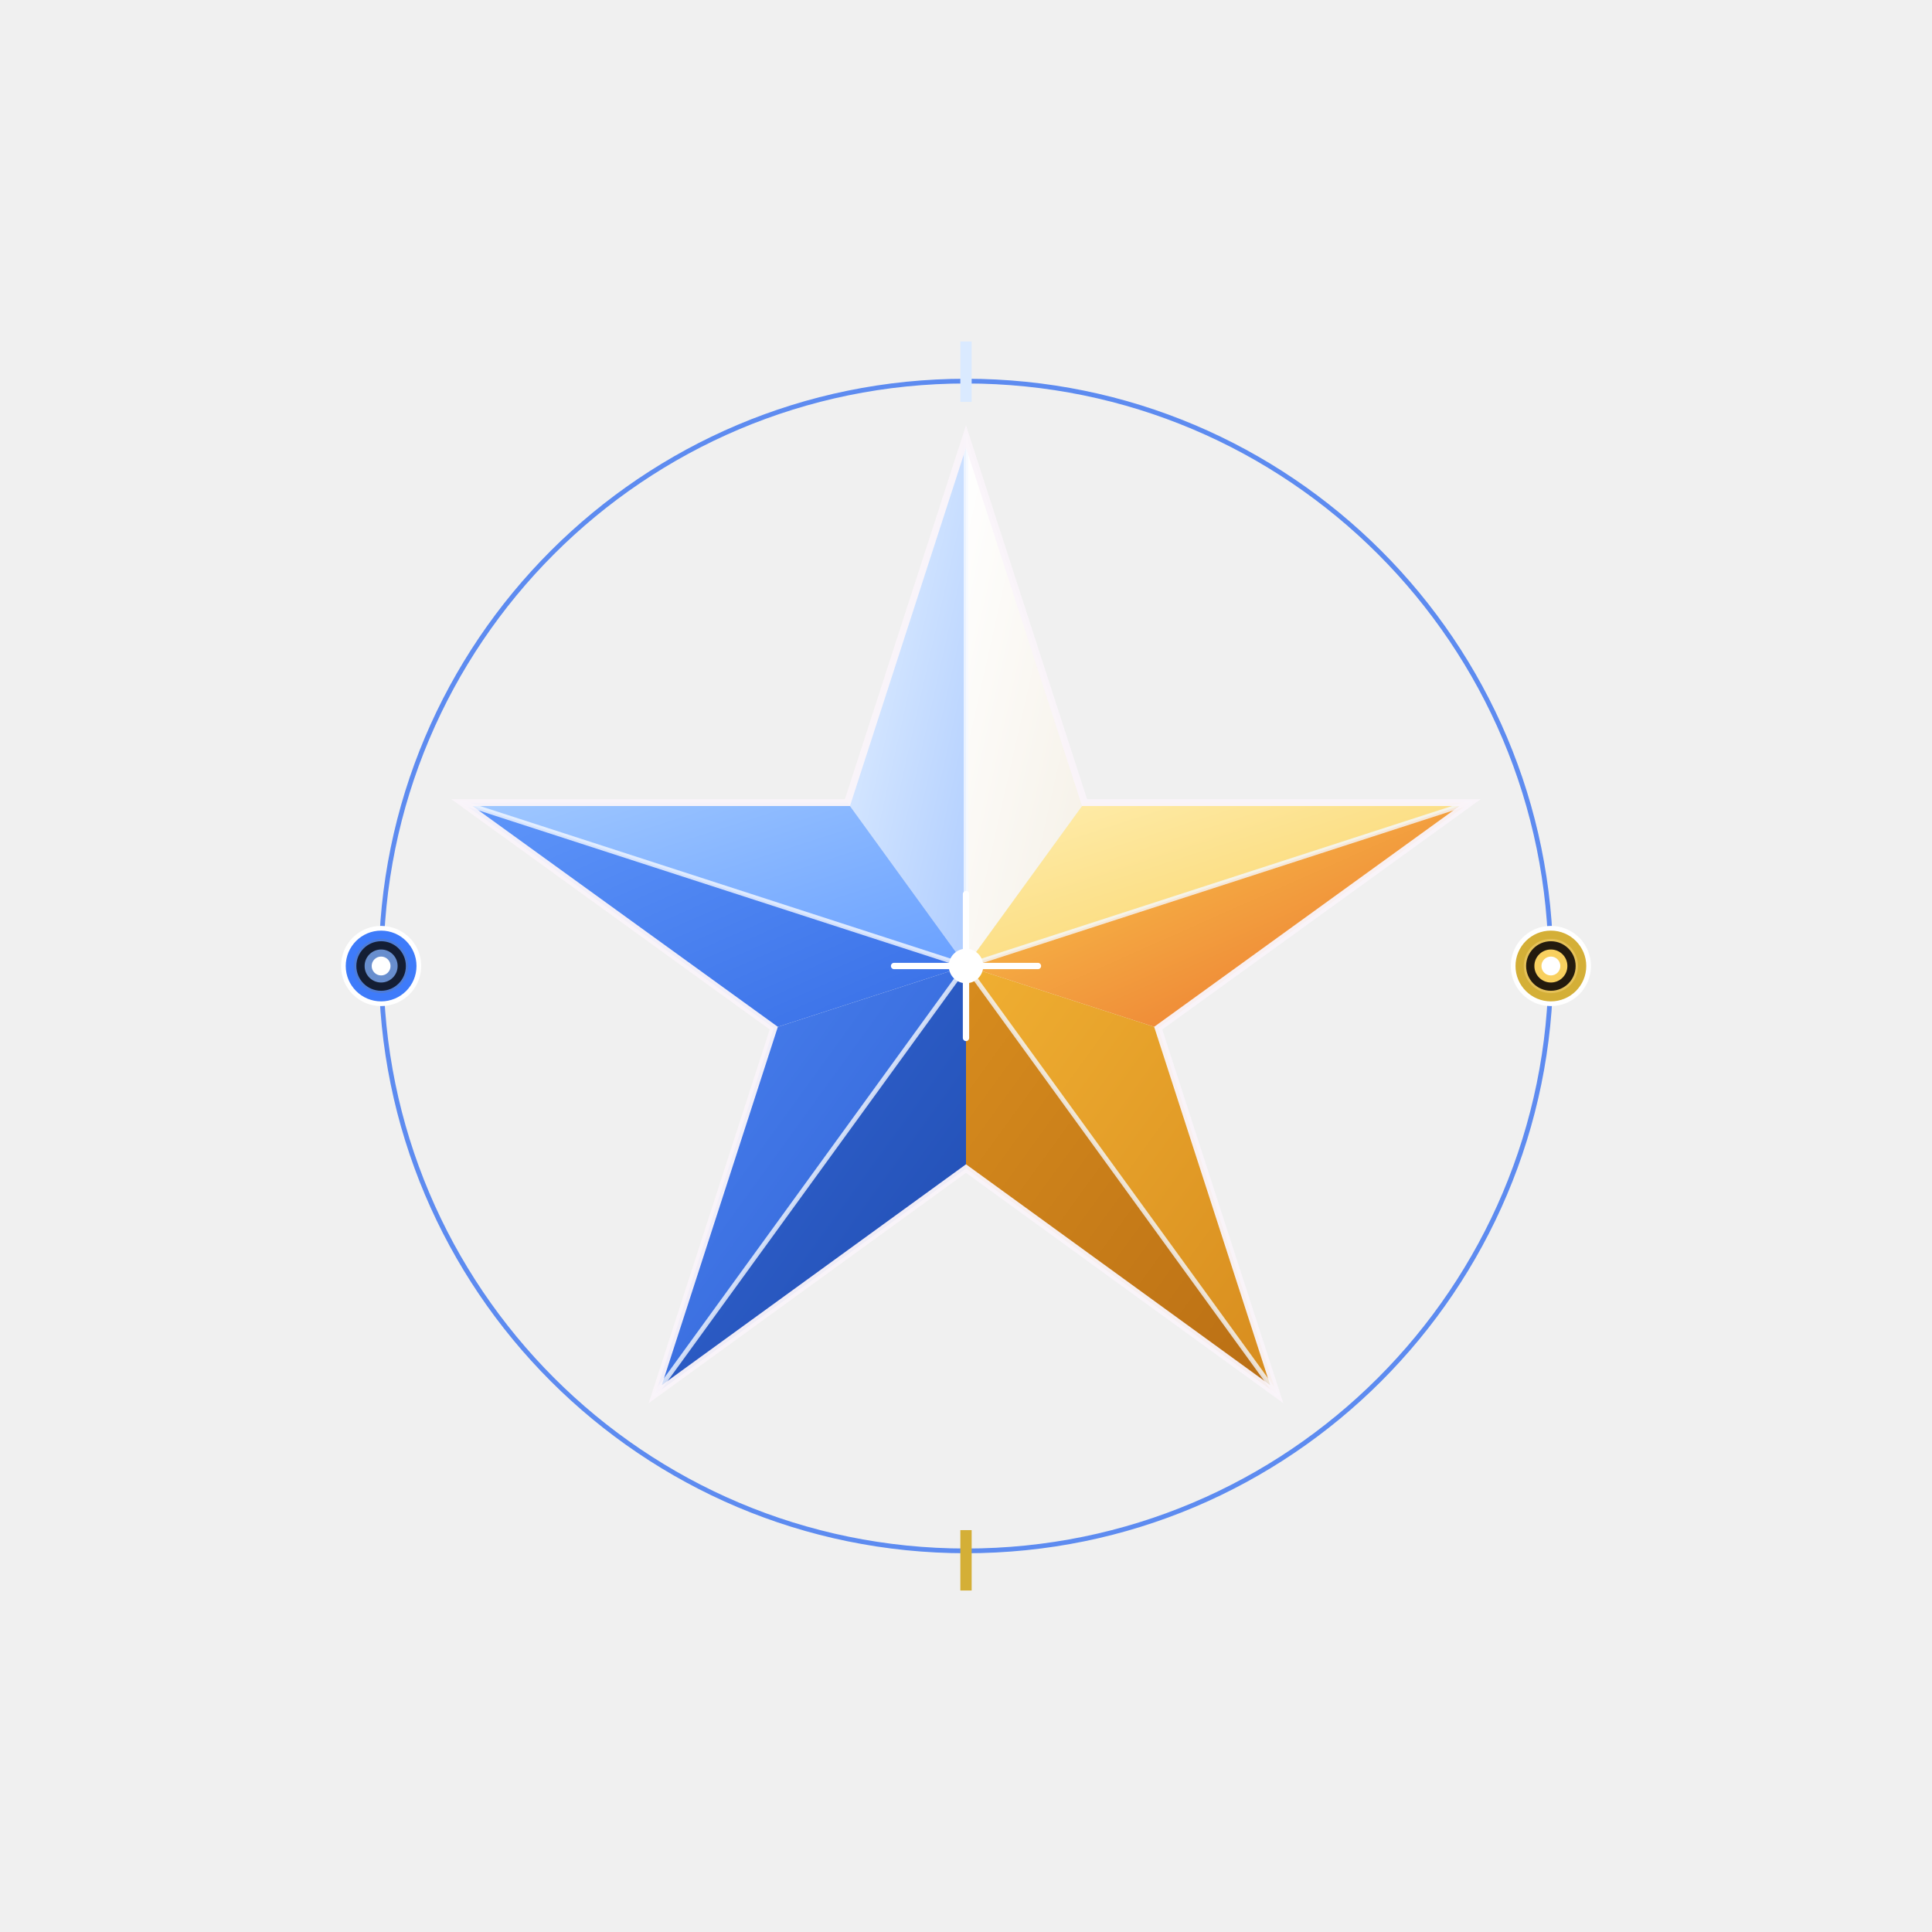
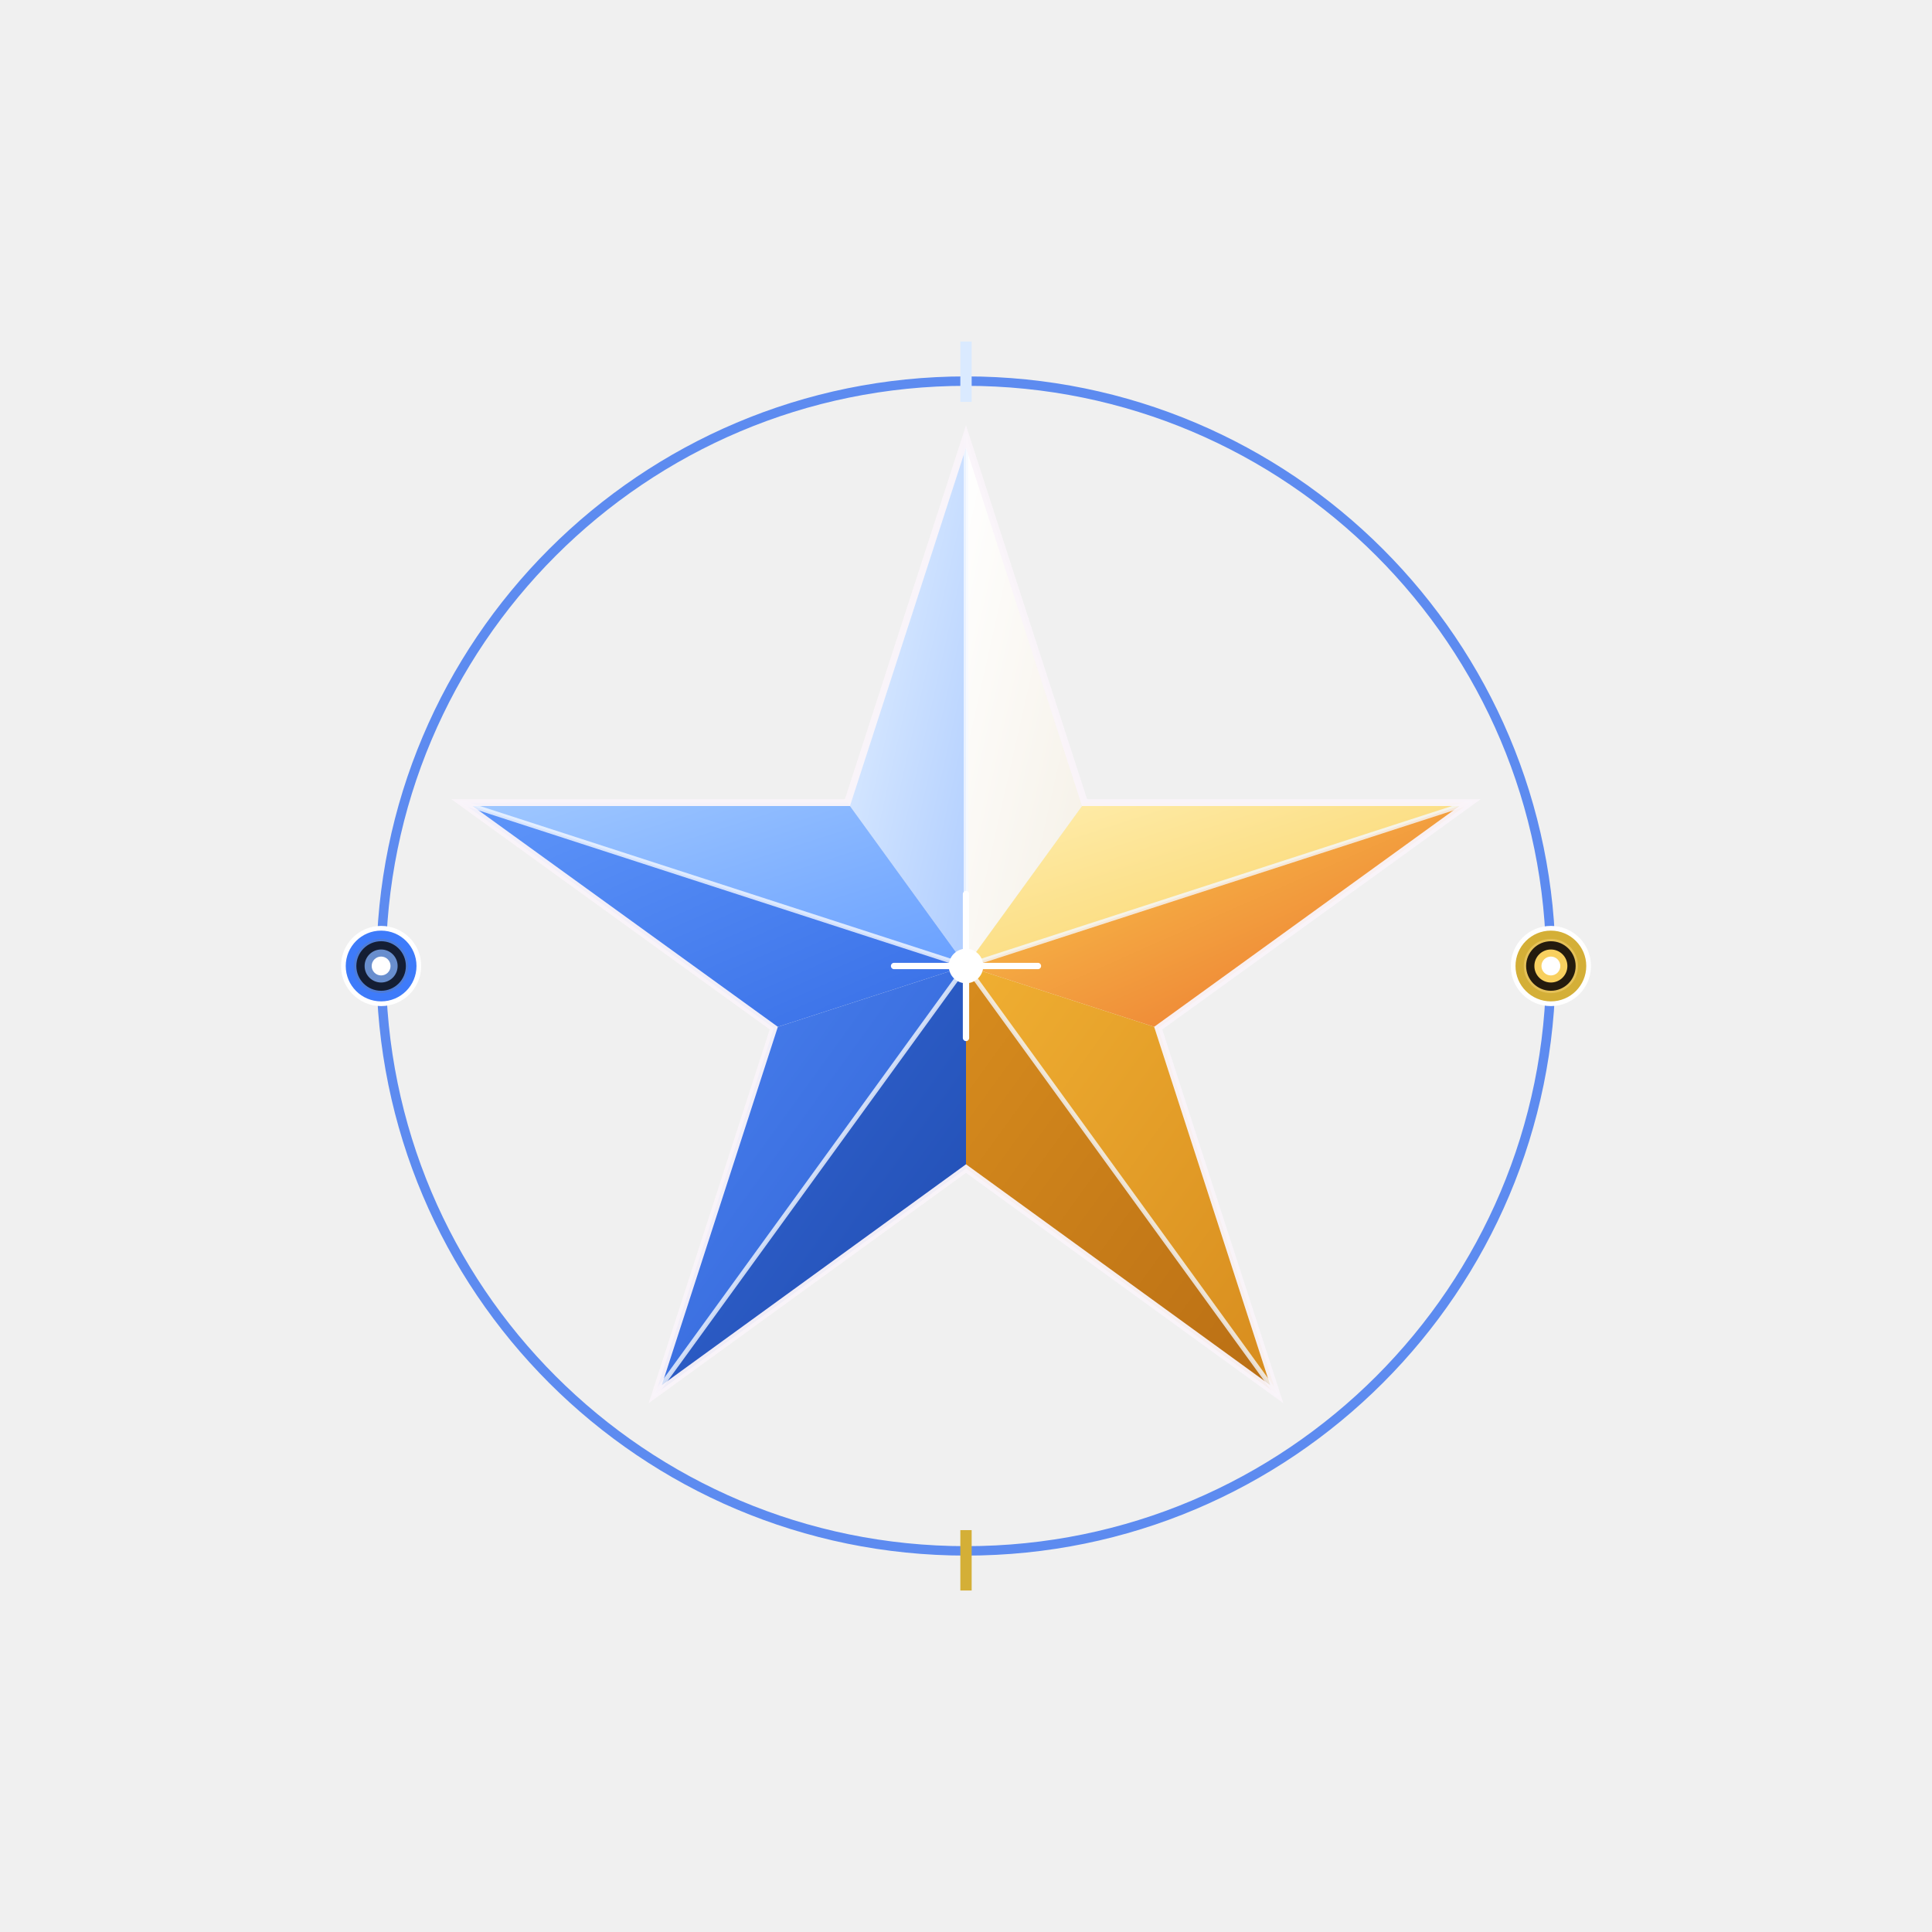
<svg xmlns="http://www.w3.org/2000/svg" viewBox="0 0 1024 1024">
  <defs>
    <linearGradient id="facet-l1" x1="0%" y1="0%" x2="100%" y2="100%">
      <stop offset="0%" stop-color="#E6F2FF" />
      <stop offset="100%" stop-color="#AFCDFF" />
    </linearGradient>
    <linearGradient id="facet-l2" x1="0%" y1="0%" x2="100%" y2="100%">
      <stop offset="0%" stop-color="#A0C8FF" />
      <stop offset="100%" stop-color="#69A0FF" />
    </linearGradient>
    <linearGradient id="facet-l3" x1="0%" y1="0%" x2="100%" y2="100%">
      <stop offset="0%" stop-color="#5F96FA" />
      <stop offset="100%" stop-color="#376EE6" />
    </linearGradient>
    <linearGradient id="facet-l4" x1="0%" y1="0%" x2="100%" y2="100%">
      <stop offset="0%" stop-color="#4B82F0" />
      <stop offset="100%" stop-color="#2D5FD2" />
    </linearGradient>
    <linearGradient id="facet-l5" x1="0%" y1="0%" x2="100%" y2="100%">
      <stop offset="0%" stop-color="#3769D7" />
      <stop offset="100%" stop-color="#1E4BAF" />
    </linearGradient>
    <linearGradient id="facet-r1" x1="0%" y1="0%" x2="100%" y2="100%">
      <stop offset="0%" stop-color="#FFFFFF" />
      <stop offset="100%" stop-color="#F5F0E6" />
    </linearGradient>
    <linearGradient id="facet-r2" x1="0%" y1="0%" x2="100%" y2="100%">
      <stop offset="0%" stop-color="#FFEEAF" />
      <stop offset="100%" stop-color="#F8D05F" />
    </linearGradient>
    <linearGradient id="facet-r3" x1="0%" y1="0%" x2="100%" y2="100%">
      <stop offset="0%" stop-color="#FACD50" />
      <stop offset="100%" stop-color="#EB702D" />
    </linearGradient>
    <linearGradient id="facet-r4" x1="0%" y1="0%" x2="100%" y2="100%">
      <stop offset="0%" stop-color="#F0AF32" />
      <stop offset="100%" stop-color="#D78C1E" />
    </linearGradient>
    <linearGradient id="facet-r5" x1="0%" y1="0%" x2="100%" y2="100%">
      <stop offset="0%" stop-color="#D78C1E" />
      <stop offset="100%" stop-color="#B96E14" />
    </linearGradient>
  </defs>
-   <circle cx="512" cy="512" r="310" fill="none" stroke="#5D8BF0" stroke-width="2.5" />
+   <circle cx="512" cy="512" r="310" fill="none" stroke="#5D8BF0" stroke-width="5" />
  <line x1="512" y1="184" x2="512" y2="210" stroke="#DAEAFF" stroke-width="6" stroke-linecap="square" />
  <line x1="512" y1="814" x2="512" y2="840" stroke="#D4AF37" stroke-width="6" stroke-linecap="square" />
  <circle cx="202.0" cy="512.0" r="20.0" fill="#3E7BFA" stroke="#FFFFFF" stroke-width="2.5" />
  <circle cx="202.0" cy="512.0" r="13.75" fill="#141E34" stroke="#4D7CD8" stroke-width="1.25" />
  <circle cx="202.0" cy="512.0" r="8.75" fill="#688ECE" />
  <circle cx="202.0" cy="512.0" r="5.0" fill="#FFFFFF" />
  <circle cx="822.0" cy="512.0" r="20.0" fill="#D4AF37" stroke="#FFFFFF" stroke-width="2.5" />
  <circle cx="822.0" cy="512.0" r="13.75" fill="#241B0E" stroke="#E5C158" stroke-width="1.25" />
  <circle cx="822.0" cy="512.0" r="8.75" fill="#F8D05F" />
  <circle cx="822.0" cy="512.0" r="5.0" fill="#FFFFFF" />
  <g transform="translate(207, 207) scale(6.1)">
    <g id="star">
      <polygon points="50.0,4.0 50.0,50.0 39.7,35.8" fill="url(#facet-l1)" />
      <polygon points="6.2,35.8 39.7,35.8 50.0,50.0" fill="url(#facet-l2)" />
      <polygon points="6.2,35.8 50.0,50.0 33.3,55.4" fill="url(#facet-l3)" />
      <polygon points="23.0,87.2 33.3,55.4 50.0,50.0" fill="url(#facet-l4)" />
      <polygon points="23.0,87.2 50.0,50.0 50.0,67.6" fill="url(#facet-l5)" />
      <polygon points="50.0,4.0 60.3,35.8 50.0,50.0" fill="url(#facet-r1)" />
      <polygon points="93.8,35.8 50.0,50.0 60.3,35.8" fill="url(#facet-r2)" />
      <polygon points="93.8,35.8 66.7,55.4 50.0,50.0" fill="url(#facet-r3)" />
      <polygon points="77.0,87.2 50.0,50.0 66.7,55.4" fill="url(#facet-r4)" />
      <polygon points="77.0,87.2 50.0,67.6 50.0,50.0" fill="url(#facet-r5)" />
      <path d="M 50.0,50.0 L 50.0,4.0 M 50.0,50.0 L 93.8,35.8 M 50.0,50.0 L 77.0,87.2 M 50.0,50.0 L 23.0,87.2 M 50.0,50.0 L 6.2,35.8" stroke="#F5F8FF" stroke-opacity="0.8" stroke-width="0.4" stroke-linecap="round" />
      <polygon points="50.0,4.0 60.3,35.8 93.8,35.8 66.7,55.4 77.0,87.2 50.0,67.6 23.0,87.2 33.3,55.4 6.2,35.8 39.7,35.8" fill="none" stroke="#FAF5FA" stroke-opacity="0.95" stroke-width="0.6" stroke-linejoin="miter" stroke-miterlimit="10" />
      <circle cx="50.0" cy="50.0" r="1.5" fill="#FFFFFF" />
      <path d="M 43.75,50.0 L 56.25,50.0 M 50.0,43.75 L 50.0,56.25" stroke="#FFFFFF" stroke-width="0.55" stroke-linecap="round" />
    </g>
  </g>
</svg>
